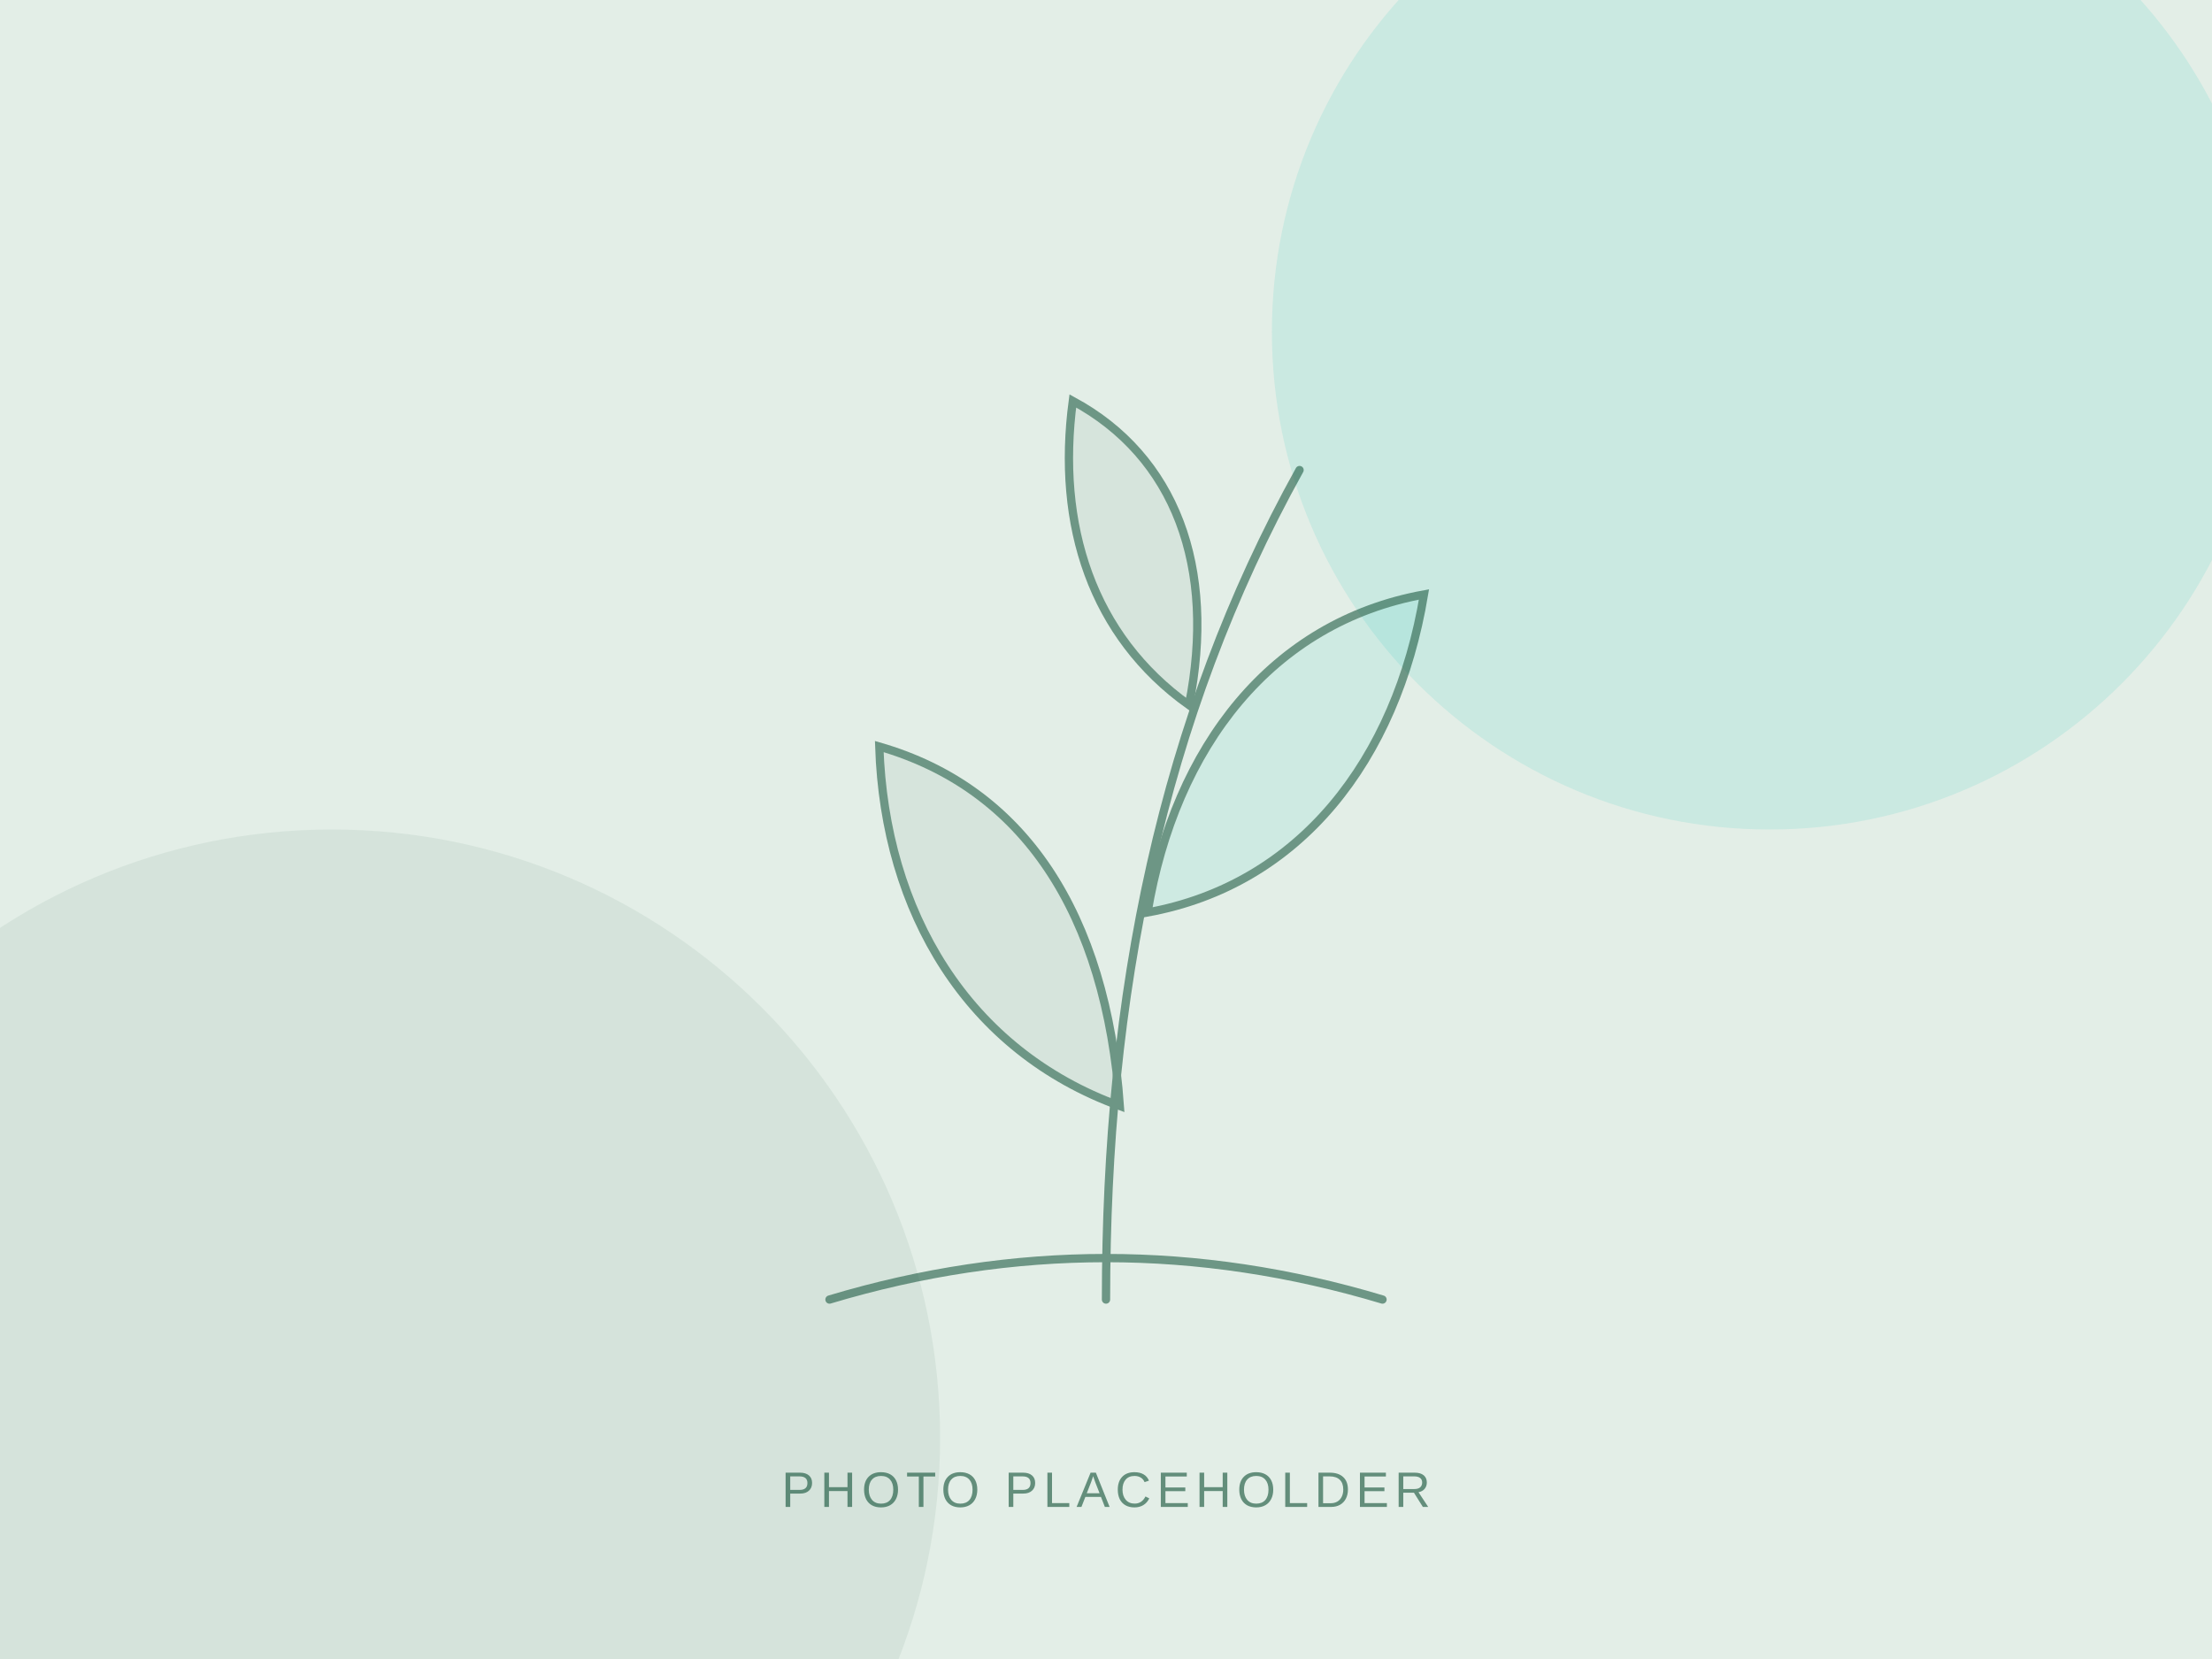
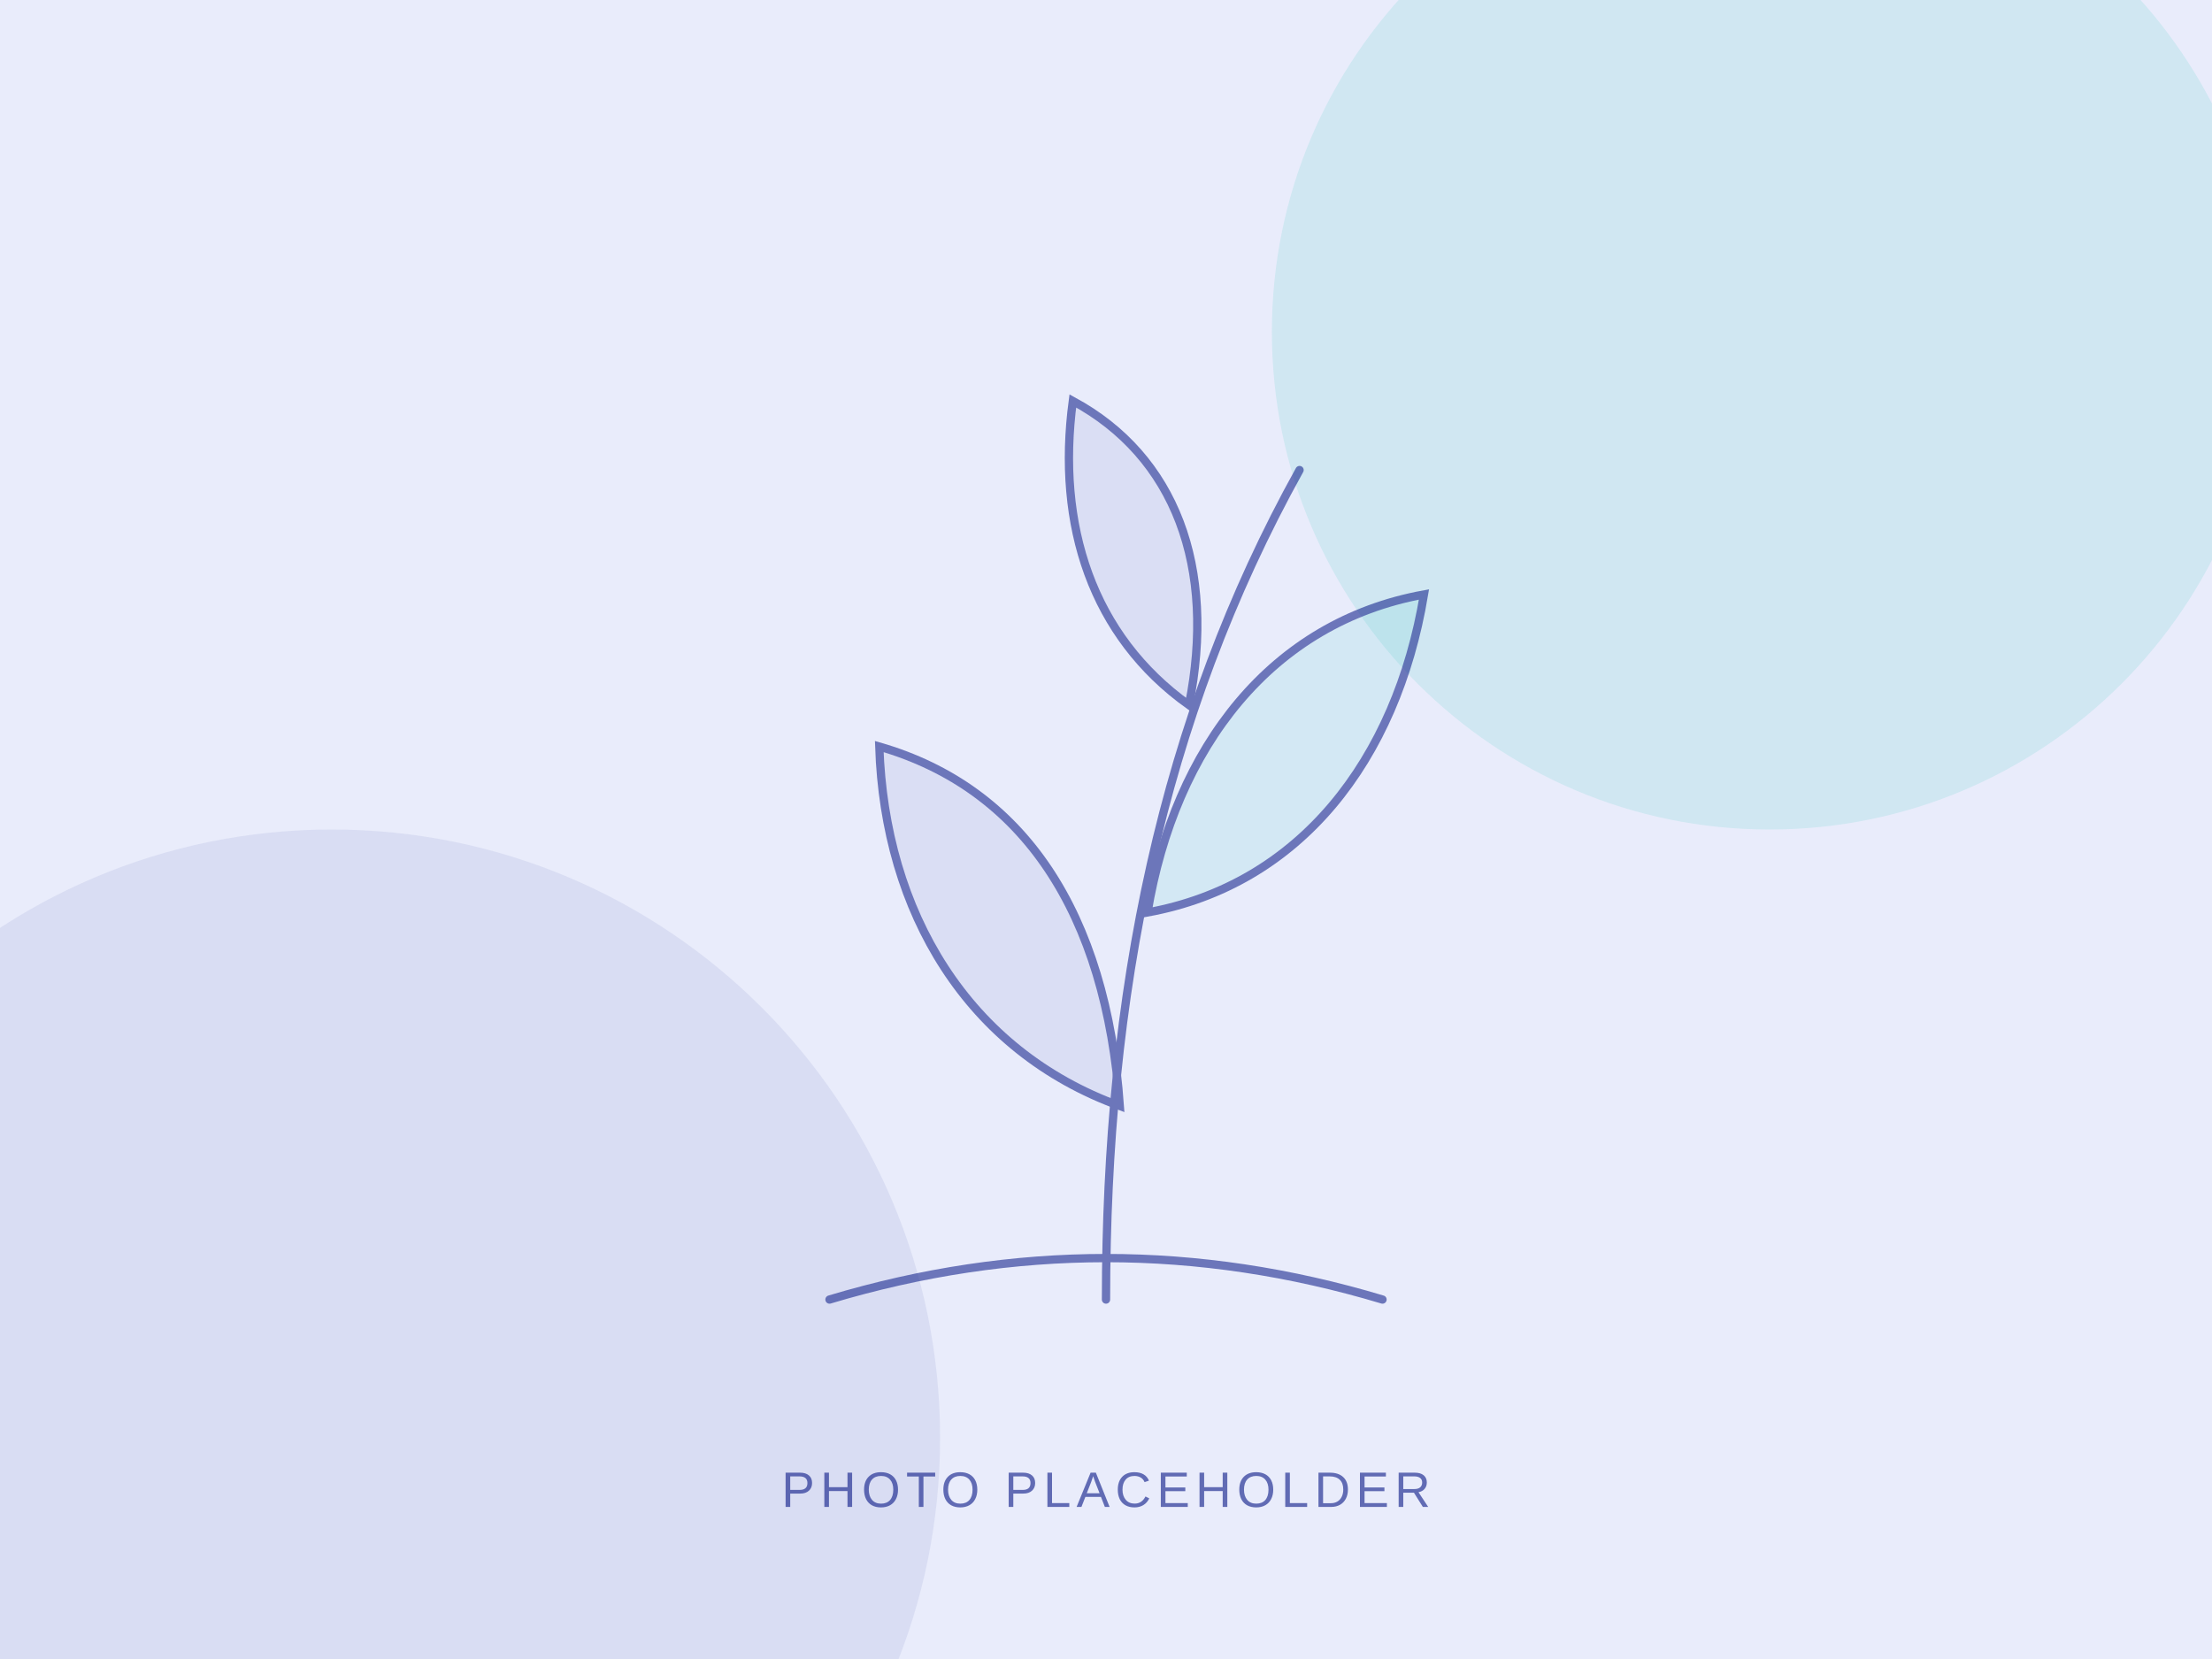
<svg xmlns="http://www.w3.org/2000/svg" viewBox="0 0 800 600" width="800" height="600">
-   <rect width="800" height="600" fill="#E3EEE7" />
+   <rect width="800" height="600" fill="#E9ECFB" />
  <circle cx="640" cy="120" r="180" fill="#0DC0B2" opacity="0.12" />
-   <circle cx="120" cy="520" r="220" fill="#0D4E34" opacity="0.07" />
-   <g fill="none" stroke="#0D4E34" stroke-width="3" stroke-linecap="round" opacity="0.55">
+   <circle cx="120" cy="520" r="220" fill="#061685" opacity="0.07" />
+   <g fill="none" stroke="#061685" stroke-width="3" stroke-linecap="round" opacity="0.55">
    <path d="M400 470 C 400 360 420 260 470 170" />
-     <path d="M405 400 C 350 380 320 330 318 270 C 370 285 400 330 405 400 Z" fill="#0D4E34" fill-opacity="0.12" />
+     <path d="M405 400 C 350 380 320 330 318 270 C 370 285 400 330 405 400 Z" fill="#061685" fill-opacity="0.12" />
    <path d="M415 330 C 470 320 505 275 515 215 C 460 225 425 270 415 330 Z" fill="#0DC0B2" fill-opacity="0.18" />
-     <path d="M430 255 C 395 230 382 190 388 145 C 425 165 440 205 430 255 Z" fill="#0D4E34" fill-opacity="0.12" />
+     <path d="M430 255 C 395 230 382 190 388 145 C 425 165 440 205 430 255 Z" fill="#061685" fill-opacity="0.12" />
    <path d="M300 470 Q 400 440 500 470" />
  </g>
-   <text x="400" y="545" text-anchor="middle" font-family="Arial, sans-serif" font-size="18" fill="#0D4E34" opacity="0.6" letter-spacing="2">PHOTO PLACEHOLDER</text>
+   <text x="400" y="545" text-anchor="middle" font-family="Arial, sans-serif" font-size="18" fill="#061685" opacity="0.6" letter-spacing="2">PHOTO PLACEHOLDER</text>
</svg>
